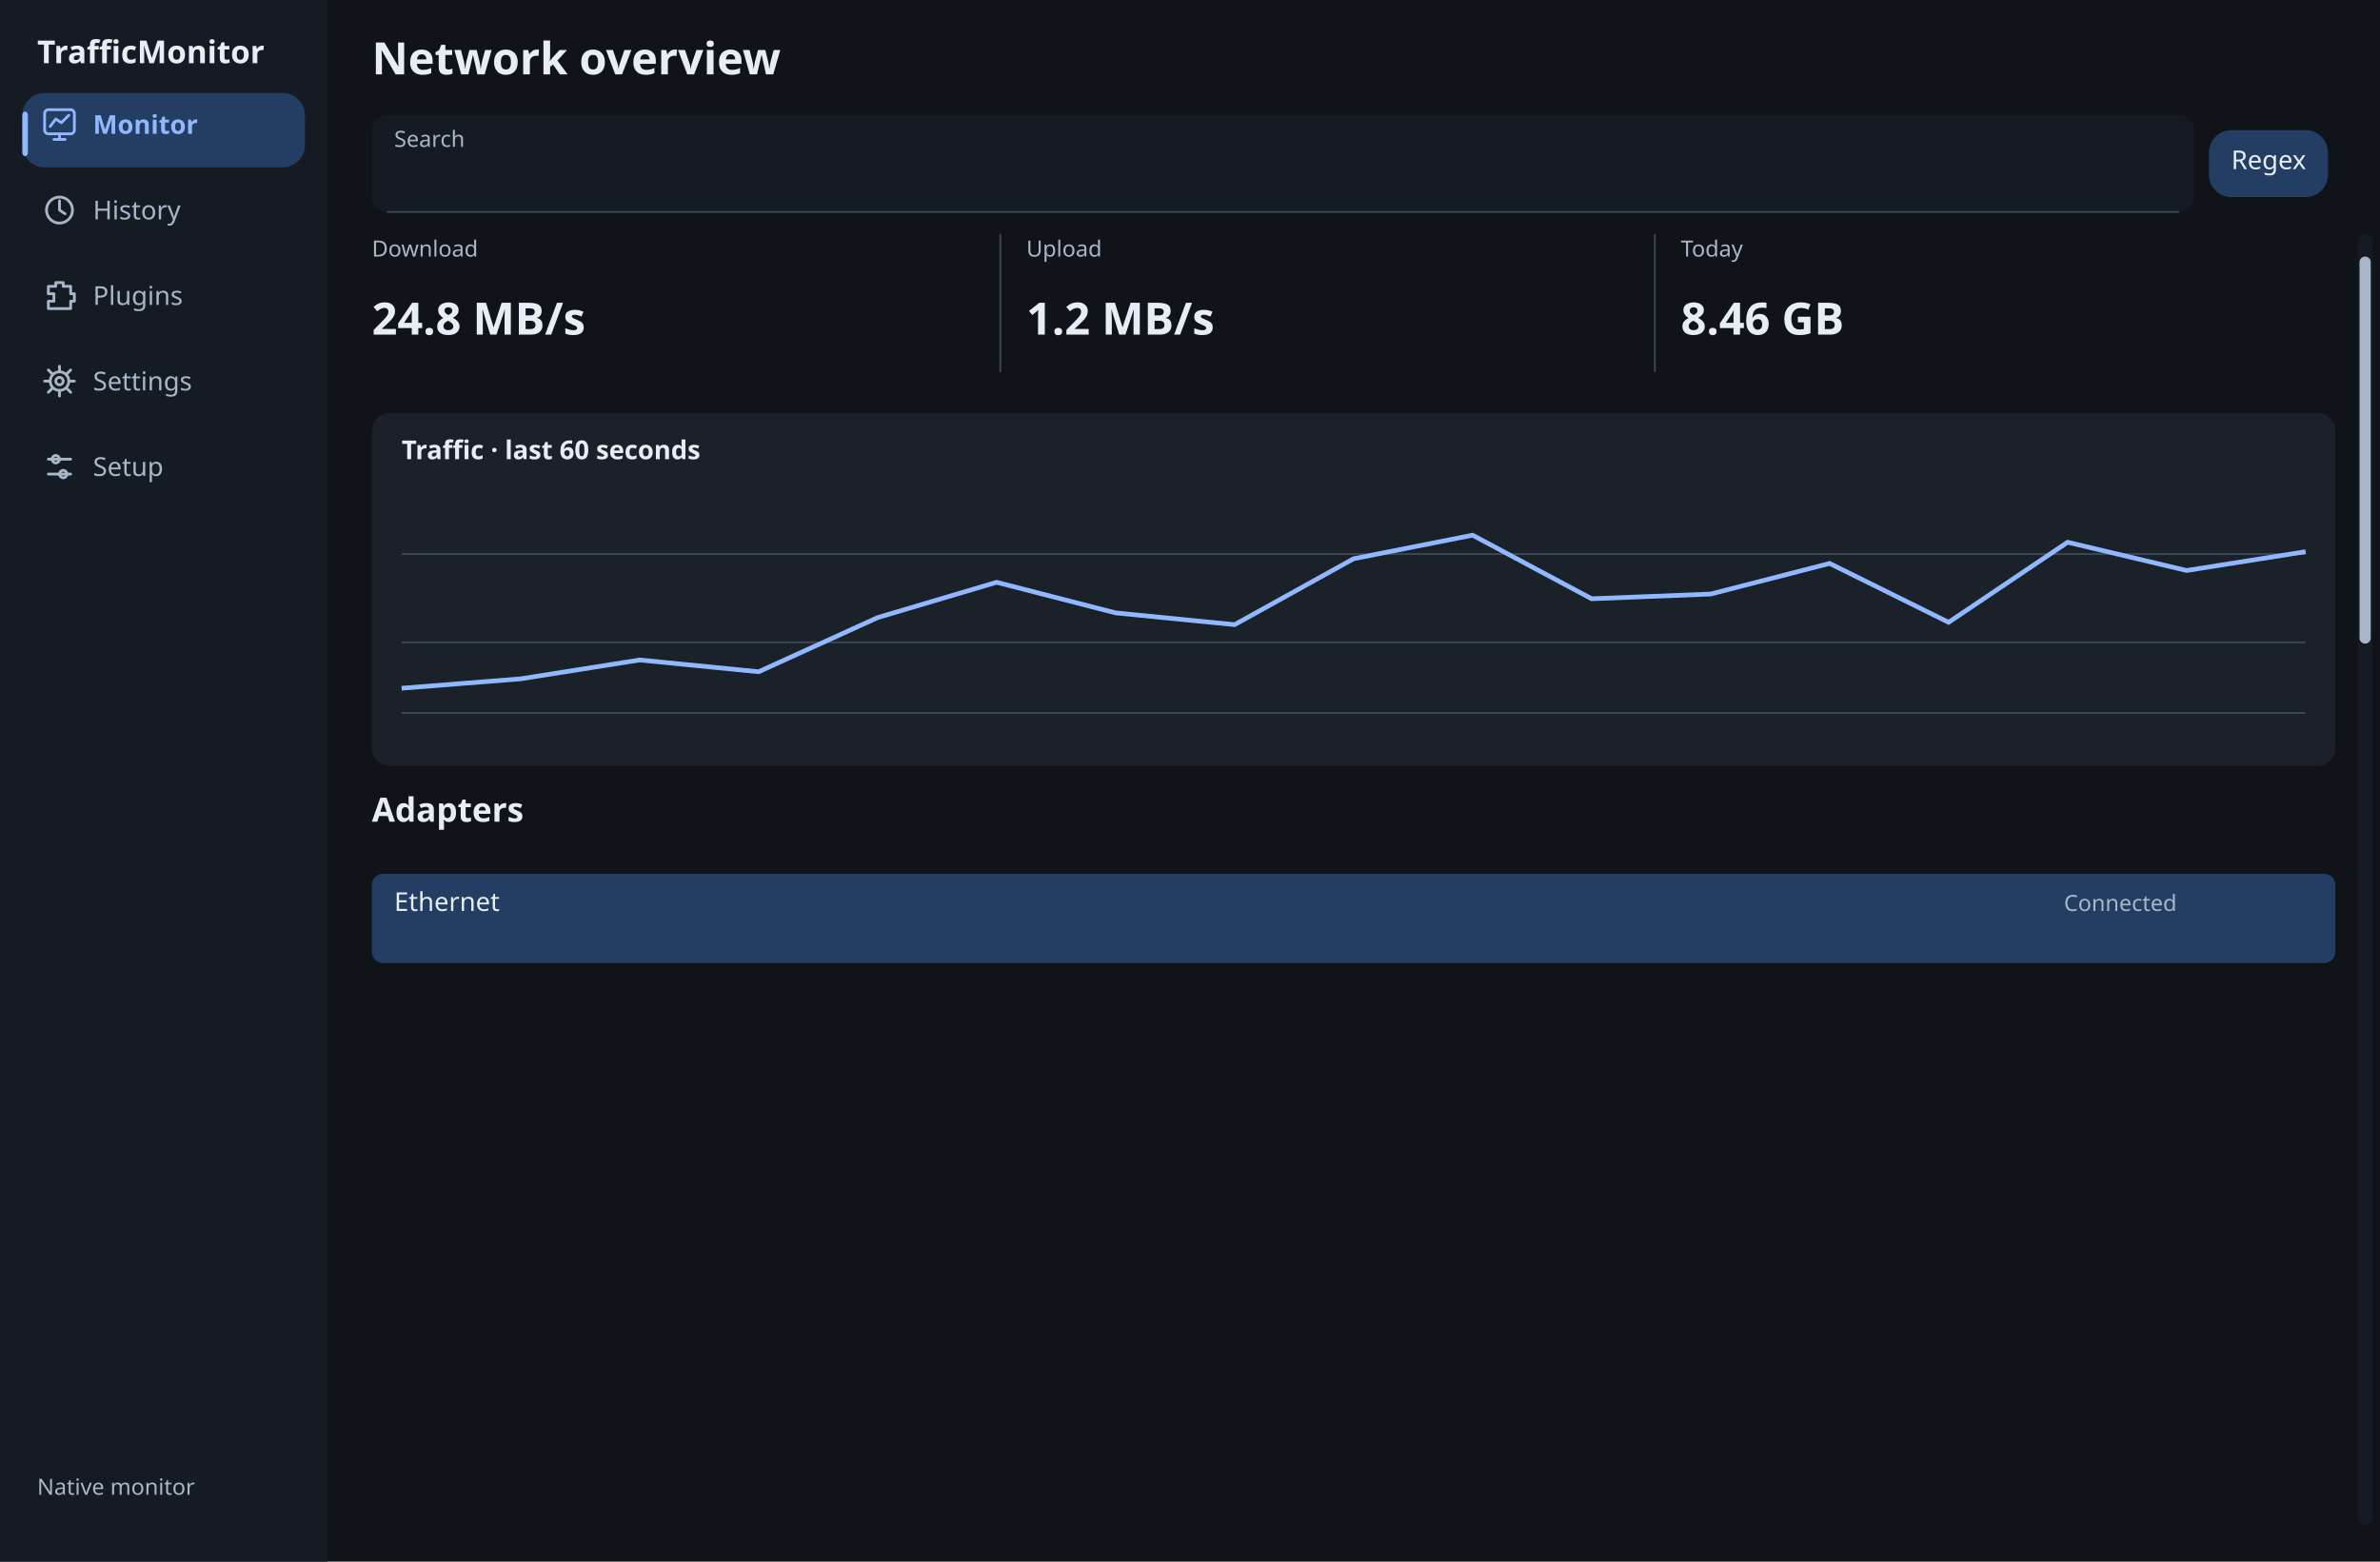
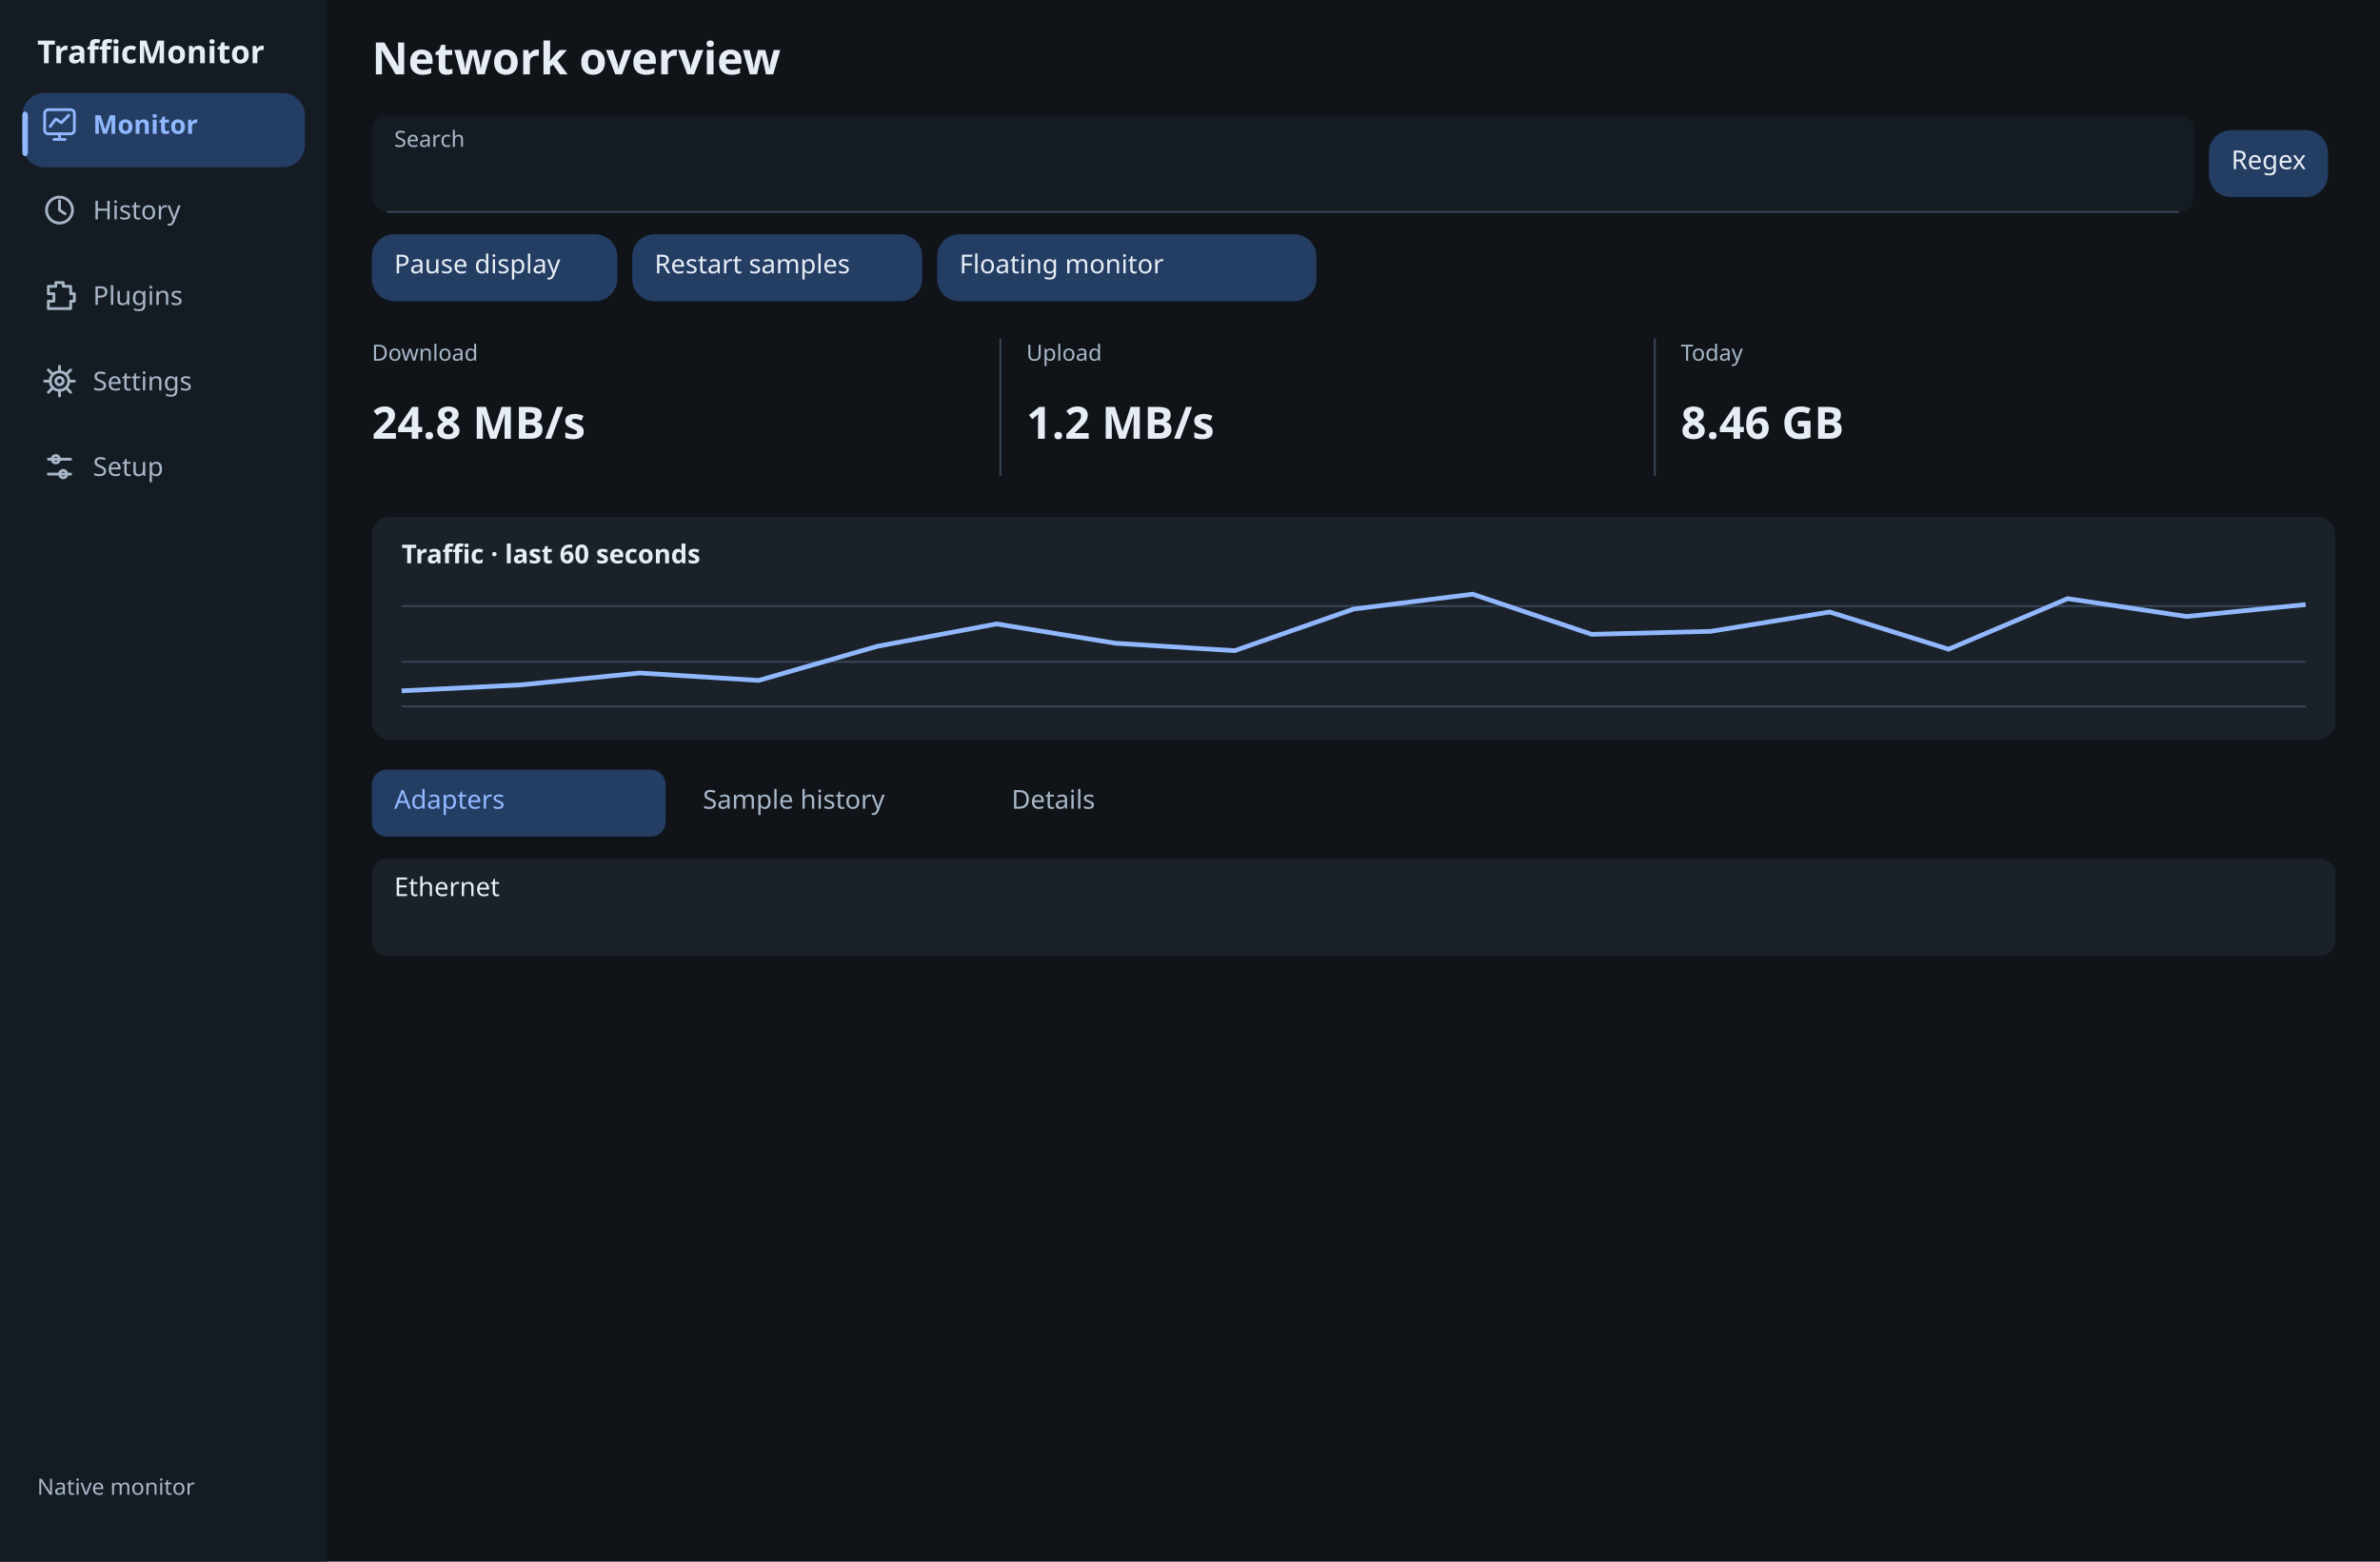
<svg xmlns="http://www.w3.org/2000/svg" width="1280" height="840" viewBox="0 0 1280 840">
  <rect x="0" y="0" width="1280" height="840" rx="0" fill="#101419" />
  <rect x="0" y="0" width="176" height="840" rx="0" fill="#151B23" />
  <text x="20" y="34" fill="#E6EDF5" font-family="Segoe UI,Microsoft JhengHei,sans-serif" font-size="17" font-weight="600">TrafficMonitor</text>
  <rect x="12" y="50" width="152" height="40" rx="12" fill="#243D63" />
  <rect x="12" y="60" width="3" height="24" rx="2" fill="#91B8FF" />
  <g transform="translate(24 59)" fill="none" stroke="#91B8FF" stroke-width="1.5" stroke-linecap="round" stroke-linejoin="round">
    <rect width="16" height="13" rx="2" />
    <path d="M3 9l3 -4 3 2 4 -4M5 16h6M8 13v3" />
  </g>
  <text x="50" y="72" fill="#91B8FF" font-family="Segoe UI,Microsoft JhengHei,sans-serif" font-size="14" font-weight="600">Monitor</text>
  <g transform="translate(24 105)" fill="none" stroke="#A8B7C8" stroke-width="1.5" stroke-linecap="round" stroke-linejoin="round">
    <circle cx="8" cy="8" r="7" />
    <path d="M8 3v5l3 2" />
  </g>
  <text x="50" y="118" fill="#A8B7C8" font-family="Segoe UI,Microsoft JhengHei,sans-serif" font-size="14" font-weight="400">History</text>
  <g transform="translate(24 151)" fill="none" stroke="#A8B7C8" stroke-width="1.5" stroke-linecap="round" stroke-linejoin="round">
    <path d="M2 3h4V1h4v2h4v4h2v4h-2v4H2v-4h3V7H2z" />
  </g>
  <text x="50" y="164" fill="#A8B7C8" font-family="Segoe UI,Microsoft JhengHei,sans-serif" font-size="14" font-weight="400">Plugins</text>
  <g transform="translate(24 197)" fill="none" stroke="#A8B7C8" stroke-width="1.5" stroke-linecap="round" stroke-linejoin="round">
    <circle cx="8" cy="8" r="5" />
    <circle cx="8" cy="8" r="2" />
    <path d="M8 0v3M8 13v3M0 8h3M13 8h3M2 2l2 2M12 12l2 2M2 14l2 -2M12 4l2 -2" />
  </g>
  <text x="50" y="210" fill="#A8B7C8" font-family="Segoe UI,Microsoft JhengHei,sans-serif" font-size="14" font-weight="400">Settings</text>
  <g transform="translate(24 243)" fill="none" stroke="#A8B7C8" stroke-width="1.5" stroke-linecap="round" stroke-linejoin="round">
    <path d="M2 4h12M2 12h12" />
    <circle cx="6" cy="4" r="2" />
    <circle cx="10" cy="12" r="2" />
  </g>
  <text x="50" y="256" fill="#A8B7C8" font-family="Segoe UI,Microsoft JhengHei,sans-serif" font-size="14" font-weight="400">Setup</text>
  <text x="20" y="804" fill="#A8B7C8" font-family="Segoe UI,Microsoft JhengHei,sans-serif" font-size="12" font-weight="400">Native monitor</text>
  <text x="200" y="40" fill="#E6EDF5" font-family="Segoe UI,Microsoft JhengHei,sans-serif" font-size="24" font-weight="600">Network overview</text>
  <rect x="200" y="62" width="980" height="52" rx="8" fill="#151B23" />
  <path d="M208 114H1172" stroke="#394758" stroke-width="1" />
  <text x="212" y="79" fill="#A8B7C8" font-family="Segoe UI,Microsoft JhengHei,sans-serif" font-size="12" font-weight="400">Search</text>
  <text x="212" y="104" fill="#E6EDF5" font-family="Segoe UI,Microsoft JhengHei,sans-serif" font-size="14" font-weight="400" />
  <rect x="1188" y="70" width="64" height="36" rx="12" fill="#243D63" />
  <text x="1200" y="91" fill="#E6EDF5" font-family="Segoe UI,Microsoft JhengHei,sans-serif" font-size="14" font-weight="500">Regex</text>
-   <text x="200.0" y="138" fill="#A8B7C8" font-family="Segoe UI,Microsoft JhengHei,sans-serif" font-size="12" font-weight="400">Download</text>
-   <text x="200.0" y="180" fill="#E6EDF5" font-family="Segoe UI,Microsoft JhengHei,sans-serif" font-size="24" font-weight="600">24.8 MB/s</text>
-   <text x="552.0" y="138" fill="#A8B7C8" font-family="Segoe UI,Microsoft JhengHei,sans-serif" font-size="12" font-weight="400">Upload</text>
-   <text x="552.0" y="180" fill="#E6EDF5" font-family="Segoe UI,Microsoft JhengHei,sans-serif" font-size="24" font-weight="600">1.2 MB/s</text>
-   <path d="M538.0 126L538.0 200" stroke="#394758" />
-   <text x="904.0" y="138" fill="#A8B7C8" font-family="Segoe UI,Microsoft JhengHei,sans-serif" font-size="12" font-weight="400">Today</text>
-   <text x="904.0" y="180" fill="#E6EDF5" font-family="Segoe UI,Microsoft JhengHei,sans-serif" font-size="24" font-weight="600">8.46 GB</text>
-   <path d="M890.0 126L890.0 200" stroke="#394758" />
-   <rect x="200" y="222" width="1056" height="190" rx="10" fill="#1B2129" />
-   <text x="216" y="247" fill="#E6EDF5" font-family="Segoe UI,Microsoft JhengHei,sans-serif" font-size="14" font-weight="600">Traffic · last 60 seconds</text>
-   <path d="M216 298.0H1240" stroke="#394758" />
-   <path d="M216 345.5H1240" stroke="#394758" />
-   <path d="M216 383.5H1240" stroke="#394758" />
-   <polyline fill="none" stroke="#91B8FF" stroke-width="2.5" points="216.0,370.2 280.0,365.133 344.0,355 408.0,361.333 472.0,332.2 536.0,313.2 600.0,329.667 664.0,336 728.0,300.533 792.0,287.867 856.0,322.067 920.0,319.533 984.0,303.067 1048.0,334.733 1112.0,291.667 1176.0,306.867 1240.0,296.733" />
-   <text x="200" y="442" fill="#E6EDF5" font-family="Segoe UI,Microsoft JhengHei,sans-serif" font-size="18" font-weight="600">Adapters</text>
-   <rect x="200" y="470" width="1056" height="48" rx="6" fill="#243D63" />
-   <text x="212" y="490" fill="#E6EDF5" font-family="Segoe UI,Microsoft JhengHei,sans-serif" font-size="14" font-weight="500">Ethernet</text>
-   <text x="1110" y="490" fill="#A8B7C8" font-family="Segoe UI,Microsoft JhengHei,sans-serif" font-size="12" font-weight="400">Connected</text>
-   <rect x="1268" y="126" width="8" height="694" rx="4" fill="#151B23" />
-   <rect x="1269" y="138" width="6" height="208.2" rx="3" fill="#A8B7C8" />
+   <rect x="200" y="126" width="132" height="36" rx="12" fill="#243D63" />
+   <text x="212" y="147" fill="#E6EDF5" font-family="Segoe UI,Microsoft JhengHei,sans-serif" font-size="14" font-weight="500">Pause display</text>
+   <rect x="340" y="126" width="156" height="36" rx="12" fill="#243D63" />
+   <text x="352" y="147" fill="#E6EDF5" font-family="Segoe UI,Microsoft JhengHei,sans-serif" font-size="14" font-weight="500">Restart samples</text>
+   <rect x="504" y="126" width="204" height="36" rx="12" fill="#243D63" />
+   <text x="516" y="147" fill="#E6EDF5" font-family="Segoe UI,Microsoft JhengHei,sans-serif" font-size="14" font-weight="500">Floating monitor</text>
+   <defs>
+     <clipPath id="monitor">
+       <rect x="200" y="174" width="1056" height="650" />
+     </clipPath>
+   </defs>
+   <g clip-path="url(#monitor)">
+     <g transform="translate(0 0)">
+       <text x="200.0" y="194" fill="#A8B7C8" font-family="Segoe UI,Microsoft JhengHei,sans-serif" font-size="12" font-weight="400">Download</text>
+       <text x="200.0" y="236" fill="#E6EDF5" font-family="Segoe UI,Microsoft JhengHei,sans-serif" font-size="24" font-weight="600">24.8 MB/s</text>
+       <text x="552.0" y="194" fill="#A8B7C8" font-family="Segoe UI,Microsoft JhengHei,sans-serif" font-size="12" font-weight="400">Upload</text>
+       <text x="552.0" y="236" fill="#E6EDF5" font-family="Segoe UI,Microsoft JhengHei,sans-serif" font-size="24" font-weight="600">1.2 MB/s</text>
+       <path d="M538.0 182L538.0 256" stroke="#394758" />
+       <text x="904.0" y="194" fill="#A8B7C8" font-family="Segoe UI,Microsoft JhengHei,sans-serif" font-size="12" font-weight="400">Today</text>
+       <text x="904.0" y="236" fill="#E6EDF5" font-family="Segoe UI,Microsoft JhengHei,sans-serif" font-size="24" font-weight="600">8.46 GB</text>
+       <path d="M890.0 182L890.0 256" stroke="#394758" />
+       <rect x="200" y="278" width="1056" height="120" rx="10" fill="#1B2129" />
+       <text x="216" y="303" fill="#E6EDF5" font-family="Segoe UI,Microsoft JhengHei,sans-serif" font-size="14" font-weight="600">Traffic · last 60 seconds</text>
+       <path d="M216 326.0H1240" stroke="#394758" />
+       <path d="M216 356.0H1240" stroke="#394758" />
+       <path d="M216 380.0H1240" stroke="#394758" />
+       <polyline fill="none" stroke="#91B8FF" stroke-width="2.5" points="216.0,371.6 280.0,368.4 344.0,362.0 408.0,366.0 472.0,347.6 536.0,335.6 600.0,346.0 664.0,350.0 728.0,327.6 792.0,319.6 856.0,341.2 920.0,339.6 984.0,329.2 1048.0,349.2 1112.0,322.0 1176.0,331.6 1240.0,325.2" />
+       <rect x="200" y="414" width="158" height="36" rx="8" fill="#243D63" />
+       <text x="212" y="435" fill="#91B8FF" font-family="Segoe UI,Microsoft JhengHei,sans-serif" font-size="14" font-weight="400">Adapters</text>
+       <text x="378" y="435" fill="#A8B7C8" font-family="Segoe UI,Microsoft JhengHei,sans-serif" font-size="14" font-weight="400">Sample history</text>
+       <text x="544" y="435" fill="#A8B7C8" font-family="Segoe UI,Microsoft JhengHei,sans-serif" font-size="14" font-weight="400">Details</text>
+       <rect x="200" y="462" width="1056" height="52" rx="8" fill="#1B2129" />
+       <text x="212" y="482" fill="#E6EDF5" font-family="Segoe UI,Microsoft JhengHei,sans-serif" font-size="14" font-weight="500">Ethernet</text>
+     </g>
+   </g>
</svg>
